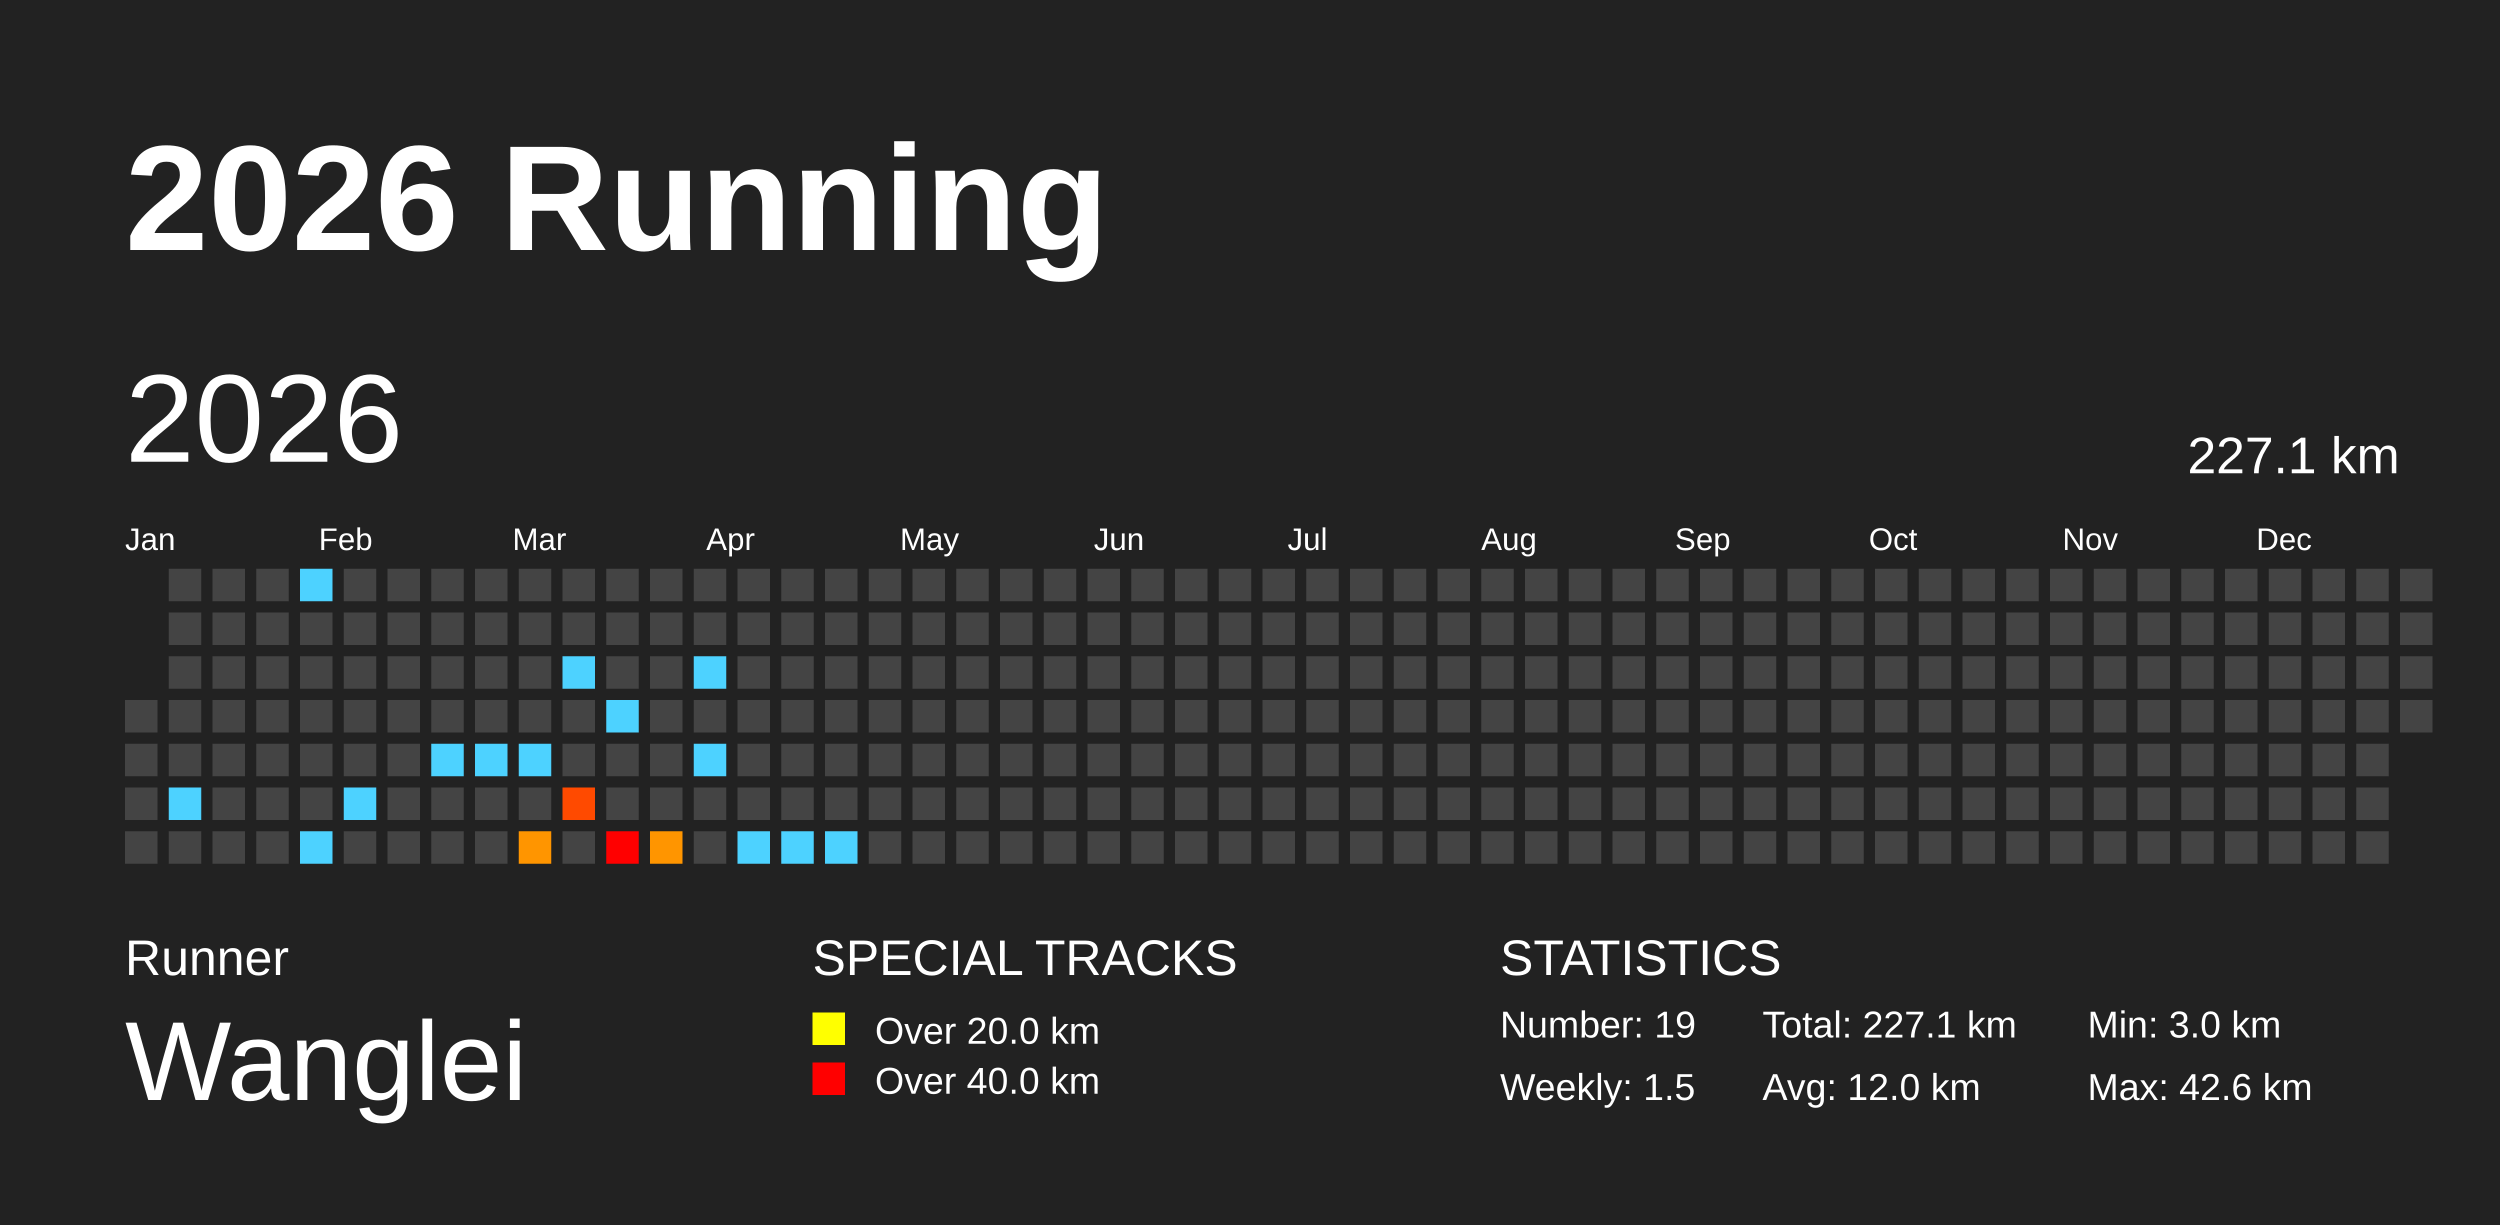
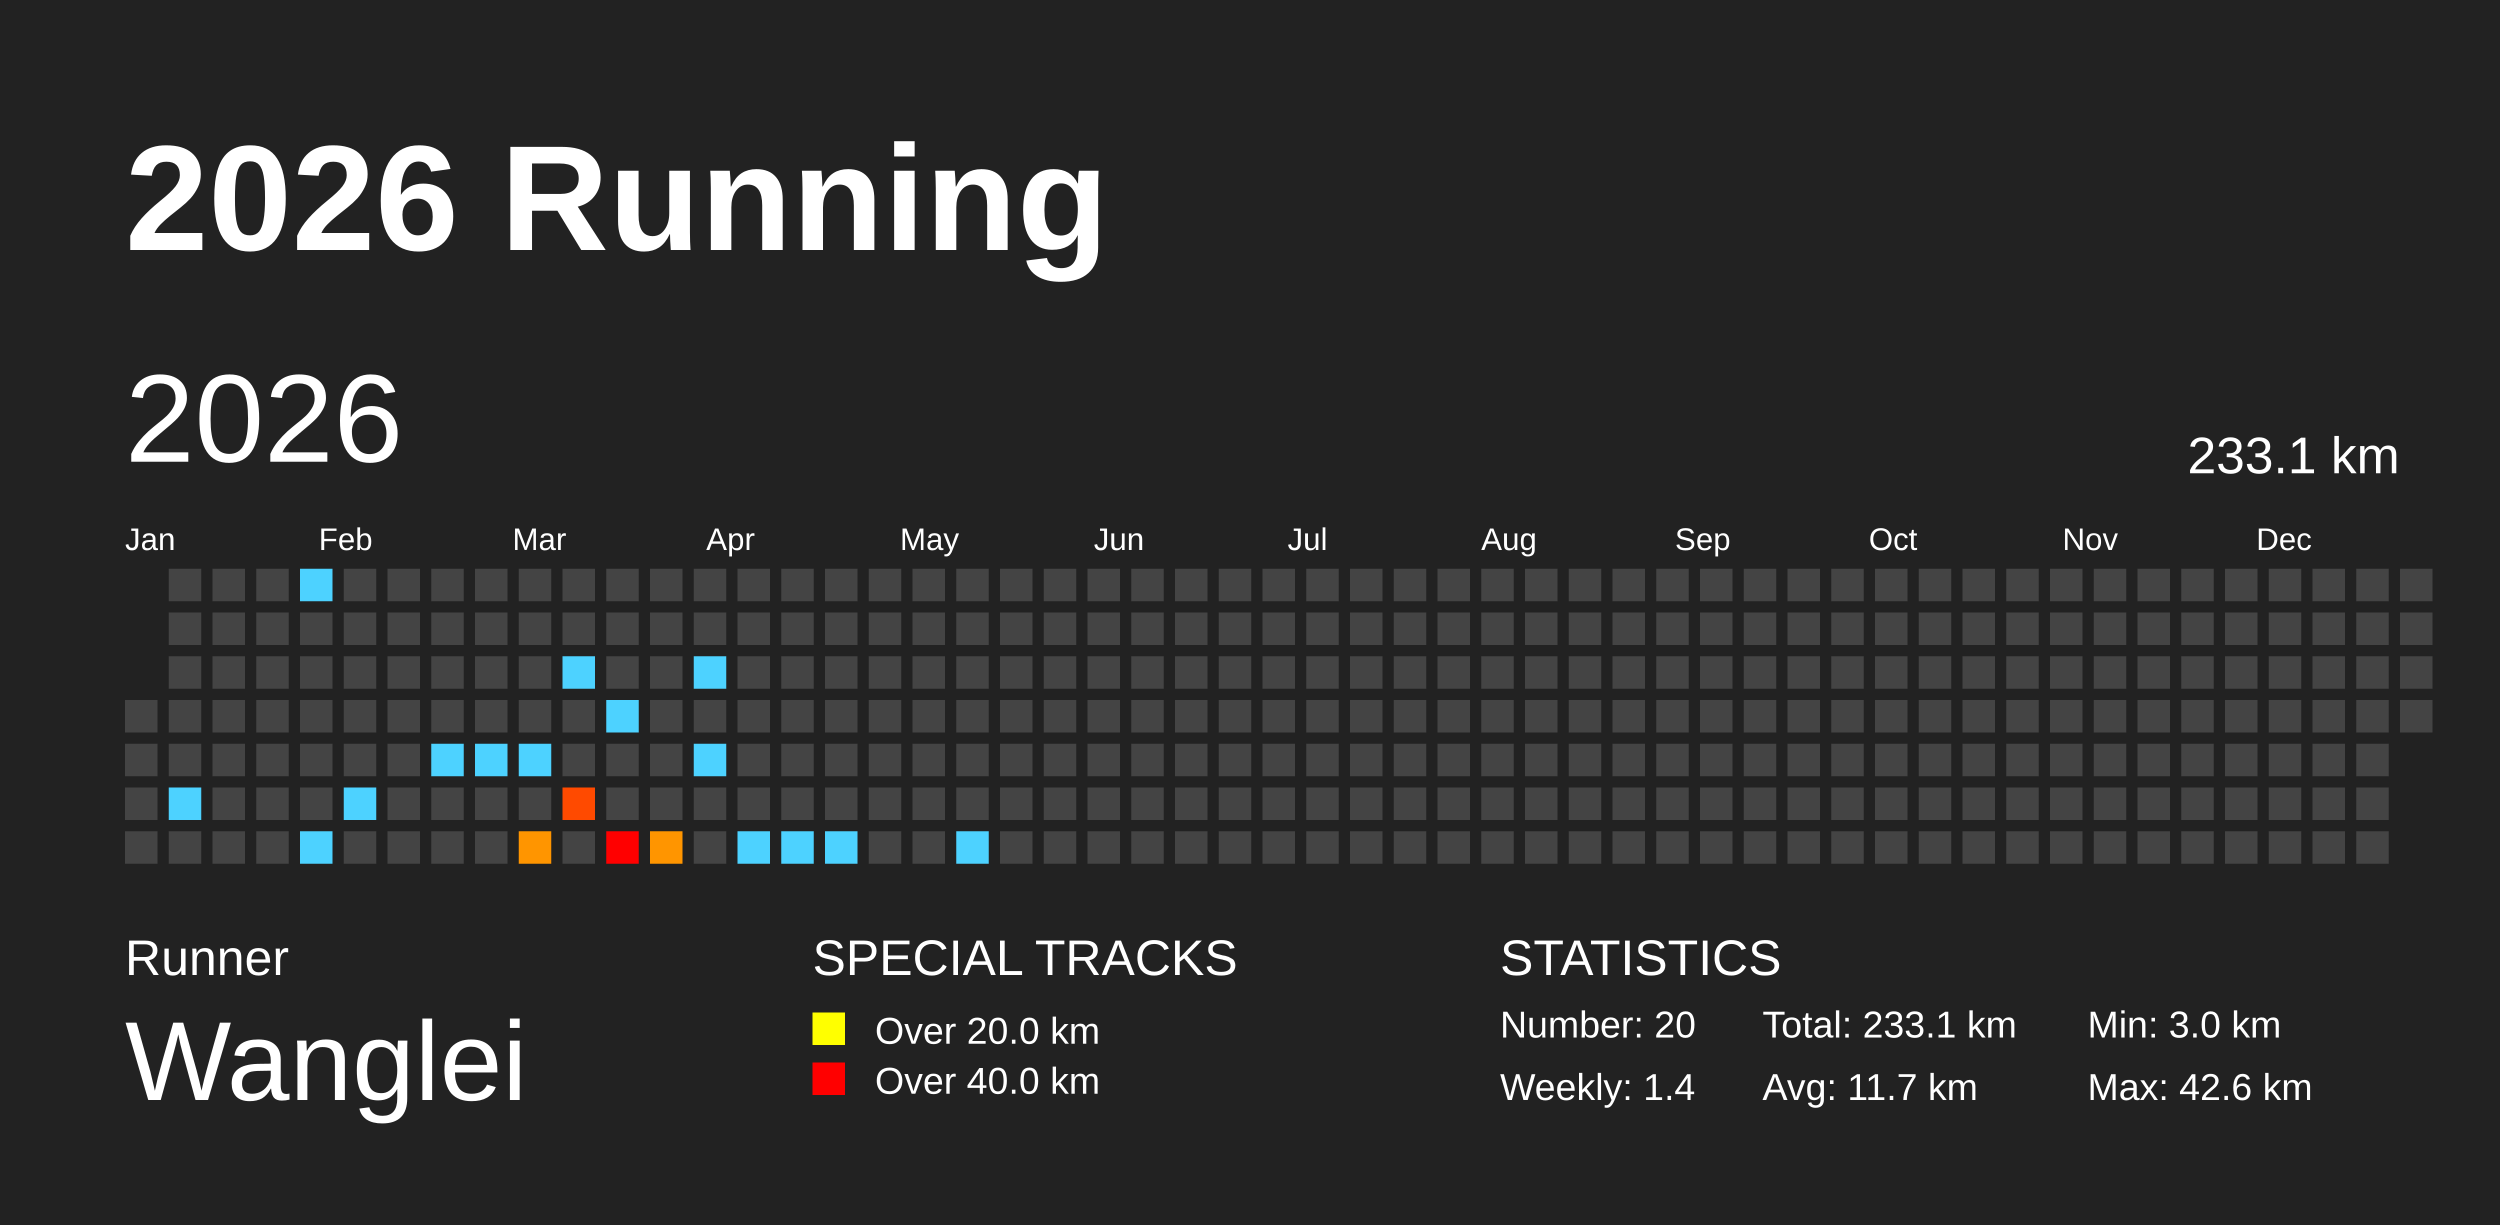
<svg xmlns="http://www.w3.org/2000/svg" baseProfile="full" height="98mm" version="1.1" viewBox="0,0,200,98" width="200mm">
  <defs />
  <rect fill="#222222" height="98" width="200" x="0" y="0" />
  <text fill="#FFFFFF" style="font-size:12px; font-family:Arial; font-weight:bold;" x="10" y="20">2026 Running</text>
  <text fill="#FFFFFF" style="font-size:4px; font-family:Arial" x="10" y="78">Runner</text>
  <text fill="#FFFFFF" style="font-size:9px; font-family:Arial" x="10" y="88">Wanglei</text>
  <text fill="#FFFFFF" style="font-size:4px; font-family:Arial" x="65" y="78">SPECIAL TRACKS</text>
  <rect fill="yellow" height="2.6" width="2.6" x="65" y="81" />
  <text fill="#FFFFFF" style="font-size:3px; font-family:Arial" x="70" y="83.5">Over 20.0 km</text>
  <rect fill="red" height="2.6" width="2.6" x="65" y="85" />
  <text fill="#FFFFFF" style="font-size:3px; font-family:Arial" x="70" y="87.5">Over 40.0 km</text>
  <text fill="#FFFFFF" style="font-size:4px; font-family:Arial" x="120" y="78">STATISTICS</text>
-   <text fill="#FFFFFF" style="font-size:3px; font-family:Arial" x="120" y="83">Number: 19</text>
-   <text fill="#FFFFFF" style="font-size:3px; font-family:Arial" x="120" y="88">Weekly: 1.5</text>
-   <text fill="#FFFFFF" style="font-size:3px; font-family:Arial" x="141" y="83">Total: 227.1 km</text>
-   <text fill="#FFFFFF" style="font-size:3px; font-family:Arial" x="141" y="88">Avg: 12.0 km</text>
+   <text fill="#FFFFFF" style="font-size:3px; font-family:Arial" x="120" y="83">Number: 20</text>
+   <text fill="#FFFFFF" style="font-size:3px; font-family:Arial" x="120" y="88">Weekly: 1.4</text>
+   <text fill="#FFFFFF" style="font-size:3px; font-family:Arial" x="141" y="83">Total: 233.1 km</text>
+   <text fill="#FFFFFF" style="font-size:3px; font-family:Arial" x="141" y="88">Avg: 11.7 km</text>
  <text fill="#FFFFFF" style="font-size:3px; font-family:Arial" x="167" y="83">Min: 3.0 km</text>
  <text fill="#FFFFFF" style="font-size:3px; font-family:Arial" x="167" y="88">Max: 42.6 km</text>
  <text dominant-baseline="hanging" fill="#FFFFFF" style="font-size:10.0px; font-family:Arial;" x="10" y="30">2026</text>
-   <text dominant-baseline="hanging" fill="#FFFFFF" style="font-size:4.125px; font-family:Arial;" x="175" y="35">227.1 km</text>
+   <text dominant-baseline="hanging" fill="#FFFFFF" style="font-size:4.125px; font-family:Arial;" x="175" y="35">233.1 km</text>
  <text fill="#FFFFFF" style="font-size:2.5px; font-family:Arial" x="10.0" y="44">Jan</text>
  <text fill="#FFFFFF" style="font-size:2.5px; font-family:Arial" x="25.5" y="44">Feb</text>
  <text fill="#FFFFFF" style="font-size:2.5px; font-family:Arial" x="41.0" y="44">Mar</text>
  <text fill="#FFFFFF" style="font-size:2.5px; font-family:Arial" x="56.5" y="44">Apr</text>
  <text fill="#FFFFFF" style="font-size:2.5px; font-family:Arial" x="72.0" y="44">May</text>
  <text fill="#FFFFFF" style="font-size:2.5px; font-family:Arial" x="87.5" y="44">Jun</text>
  <text fill="#FFFFFF" style="font-size:2.5px; font-family:Arial" x="103.0" y="44">Jul</text>
  <text fill="#FFFFFF" style="font-size:2.5px; font-family:Arial" x="118.5" y="44">Aug</text>
  <text fill="#FFFFFF" style="font-size:2.5px; font-family:Arial" x="134.0" y="44">Sep</text>
  <text fill="#FFFFFF" style="font-size:2.5px; font-family:Arial" x="149.5" y="44">Oct</text>
  <text fill="#FFFFFF" style="font-size:2.5px; font-family:Arial" x="165.0" y="44">Nov</text>
  <text fill="#FFFFFF" style="font-size:2.5px; font-family:Arial" x="180.5" y="44">Dec</text>
  <rect fill="#444444" height="2.6" width="2.6" x="10.0" y="56.0" />
  <rect fill="#444444" height="2.6" width="2.6" x="10.0" y="59.5" />
  <rect fill="#444444" height="2.6" width="2.6" x="10.0" y="63.0" />
  <rect fill="#444444" height="2.6" width="2.6" x="10.0" y="66.5" />
  <rect fill="#444444" height="2.6" width="2.6" x="13.5" y="45.5" />
  <rect fill="#444444" height="2.6" width="2.6" x="13.5" y="49.0" />
  <rect fill="#444444" height="2.6" width="2.6" x="13.5" y="52.5" />
  <rect fill="#444444" height="2.6" width="2.6" x="13.5" y="56.0" />
  <rect fill="#444444" height="2.6" width="2.6" x="13.5" y="59.5" />
  <rect fill="#4dd2ff" height="2.6" width="2.6" x="13.5" y="63.0" />
  <rect fill="#444444" height="2.6" width="2.6" x="13.5" y="66.5" />
  <rect fill="#444444" height="2.6" width="2.6" x="17.0" y="45.5" />
  <rect fill="#444444" height="2.6" width="2.6" x="17.0" y="49.0" />
  <rect fill="#444444" height="2.6" width="2.6" x="17.0" y="52.5" />
  <rect fill="#444444" height="2.6" width="2.6" x="17.0" y="56.0" />
  <rect fill="#444444" height="2.6" width="2.6" x="17.0" y="59.5" />
  <rect fill="#444444" height="2.6" width="2.6" x="17.0" y="63.0" />
  <rect fill="#444444" height="2.6" width="2.6" x="17.0" y="66.5" />
  <rect fill="#444444" height="2.6" width="2.6" x="20.5" y="45.5" />
  <rect fill="#444444" height="2.6" width="2.6" x="20.5" y="49.0" />
  <rect fill="#444444" height="2.6" width="2.6" x="20.5" y="52.5" />
  <rect fill="#444444" height="2.6" width="2.6" x="20.5" y="56.0" />
  <rect fill="#444444" height="2.6" width="2.6" x="20.5" y="59.5" />
  <rect fill="#444444" height="2.6" width="2.6" x="20.5" y="63.0" />
  <rect fill="#444444" height="2.6" width="2.6" x="20.5" y="66.5" />
  <rect fill="#4dd2ff" height="2.6" width="2.6" x="24.0" y="45.5" />
  <rect fill="#444444" height="2.6" width="2.6" x="24.0" y="49.0" />
  <rect fill="#444444" height="2.6" width="2.6" x="24.0" y="52.5" />
  <rect fill="#444444" height="2.6" width="2.6" x="24.0" y="56.0" />
  <rect fill="#444444" height="2.6" width="2.6" x="24.0" y="59.5" />
  <rect fill="#444444" height="2.6" width="2.6" x="24.0" y="63.0" />
  <rect fill="#4dd2ff" height="2.6" width="2.6" x="24.0" y="66.5" />
  <rect fill="#444444" height="2.6" width="2.6" x="27.5" y="45.5" />
  <rect fill="#444444" height="2.6" width="2.6" x="27.5" y="49.0" />
  <rect fill="#444444" height="2.6" width="2.6" x="27.5" y="52.5" />
  <rect fill="#444444" height="2.6" width="2.6" x="27.5" y="56.0" />
  <rect fill="#444444" height="2.6" width="2.6" x="27.5" y="59.5" />
  <rect fill="#4dd2ff" height="2.6" width="2.6" x="27.5" y="63.0" />
  <rect fill="#444444" height="2.6" width="2.6" x="27.5" y="66.5" />
  <rect fill="#444444" height="2.6" width="2.6" x="31.0" y="45.5" />
  <rect fill="#444444" height="2.6" width="2.6" x="31.0" y="49.0" />
  <rect fill="#444444" height="2.6" width="2.6" x="31.0" y="52.5" />
  <rect fill="#444444" height="2.6" width="2.6" x="31.0" y="56.0" />
  <rect fill="#444444" height="2.6" width="2.6" x="31.0" y="59.5" />
  <rect fill="#444444" height="2.6" width="2.6" x="31.0" y="63.0" />
  <rect fill="#444444" height="2.6" width="2.6" x="31.0" y="66.5" />
  <rect fill="#444444" height="2.6" width="2.6" x="34.5" y="45.5" />
  <rect fill="#444444" height="2.6" width="2.6" x="34.5" y="49.0" />
  <rect fill="#444444" height="2.6" width="2.6" x="34.5" y="52.5" />
  <rect fill="#444444" height="2.6" width="2.6" x="34.5" y="56.0" />
  <rect fill="#4dd2ff" height="2.6" width="2.6" x="34.5" y="59.5" />
  <rect fill="#444444" height="2.6" width="2.6" x="34.5" y="63.0" />
  <rect fill="#444444" height="2.6" width="2.6" x="34.5" y="66.5" />
  <rect fill="#444444" height="2.6" width="2.6" x="38.0" y="45.5" />
  <rect fill="#444444" height="2.6" width="2.6" x="38.0" y="49.0" />
  <rect fill="#444444" height="2.6" width="2.6" x="38.0" y="52.5" />
  <rect fill="#444444" height="2.6" width="2.6" x="38.0" y="56.0" />
  <rect fill="#4dd2ff" height="2.6" width="2.6" x="38.0" y="59.5" />
  <rect fill="#444444" height="2.6" width="2.6" x="38.0" y="63.0" />
  <rect fill="#444444" height="2.6" width="2.6" x="38.0" y="66.5" />
  <rect fill="#444444" height="2.6" width="2.6" x="41.5" y="45.5" />
  <rect fill="#444444" height="2.6" width="2.6" x="41.5" y="49.0" />
  <rect fill="#444444" height="2.6" width="2.6" x="41.5" y="52.5" />
  <rect fill="#444444" height="2.6" width="2.6" x="41.5" y="56.0" />
  <rect fill="#4dd2ff" height="2.6" width="2.6" x="41.5" y="59.5" />
  <rect fill="#444444" height="2.6" width="2.6" x="41.5" y="63.0" />
  <rect fill="#ff9500" height="2.6" width="2.6" x="41.5" y="66.5" />
  <rect fill="#444444" height="2.6" width="2.6" x="45.0" y="45.5" />
  <rect fill="#444444" height="2.6" width="2.6" x="45.0" y="49.0" />
  <rect fill="#4dd2ff" height="2.6" width="2.6" x="45.0" y="52.5" />
  <rect fill="#444444" height="2.6" width="2.6" x="45.0" y="56.0" />
  <rect fill="#444444" height="2.6" width="2.6" x="45.0" y="59.5" />
  <rect fill="#ff4a00" height="2.6" width="2.6" x="45.0" y="63.0" />
  <rect fill="#444444" height="2.6" width="2.6" x="45.0" y="66.5" />
  <rect fill="#444444" height="2.6" width="2.6" x="48.5" y="45.5" />
  <rect fill="#444444" height="2.6" width="2.6" x="48.5" y="49.0" />
  <rect fill="#444444" height="2.6" width="2.6" x="48.5" y="52.5" />
  <rect fill="#4dd2ff" height="2.6" width="2.6" x="48.5" y="56.0" />
  <rect fill="#444444" height="2.6" width="2.6" x="48.5" y="59.5" />
  <rect fill="#444444" height="2.6" width="2.6" x="48.5" y="63.0" />
  <rect fill="red" height="2.6" width="2.6" x="48.5" y="66.5" />
  <rect fill="#444444" height="2.6" width="2.6" x="52.0" y="45.5" />
  <rect fill="#444444" height="2.6" width="2.6" x="52.0" y="49.0" />
  <rect fill="#444444" height="2.6" width="2.6" x="52.0" y="52.5" />
  <rect fill="#444444" height="2.6" width="2.6" x="52.0" y="56.0" />
  <rect fill="#444444" height="2.6" width="2.6" x="52.0" y="59.5" />
  <rect fill="#444444" height="2.6" width="2.6" x="52.0" y="63.0" />
  <rect fill="#ff9500" height="2.6" width="2.6" x="52.0" y="66.5" />
  <rect fill="#444444" height="2.6" width="2.6" x="55.5" y="45.5" />
  <rect fill="#444444" height="2.6" width="2.6" x="55.5" y="49.0" />
  <rect fill="#4dd2ff" height="2.6" width="2.6" x="55.5" y="52.5" />
  <rect fill="#444444" height="2.6" width="2.6" x="55.5" y="56.0" />
  <rect fill="#4dd2ff" height="2.6" width="2.6" x="55.5" y="59.5" />
  <rect fill="#444444" height="2.6" width="2.6" x="55.5" y="63.0" />
  <rect fill="#444444" height="2.6" width="2.6" x="55.5" y="66.5" />
  <rect fill="#444444" height="2.6" width="2.6" x="59.0" y="45.5" />
  <rect fill="#444444" height="2.6" width="2.6" x="59.0" y="49.0" />
  <rect fill="#444444" height="2.6" width="2.6" x="59.0" y="52.5" />
  <rect fill="#444444" height="2.6" width="2.6" x="59.0" y="56.0" />
  <rect fill="#444444" height="2.6" width="2.6" x="59.0" y="59.5" />
  <rect fill="#444444" height="2.6" width="2.6" x="59.0" y="63.0" />
  <rect fill="#4dd2ff" height="2.6" width="2.6" x="59.0" y="66.5" />
  <rect fill="#444444" height="2.6" width="2.6" x="62.5" y="45.5" />
  <rect fill="#444444" height="2.6" width="2.6" x="62.5" y="49.0" />
  <rect fill="#444444" height="2.6" width="2.6" x="62.5" y="52.5" />
  <rect fill="#444444" height="2.6" width="2.6" x="62.5" y="56.0" />
  <rect fill="#444444" height="2.6" width="2.6" x="62.5" y="59.5" />
  <rect fill="#444444" height="2.6" width="2.6" x="62.5" y="63.0" />
  <rect fill="#4dd2ff" height="2.6" width="2.6" x="62.5" y="66.5" />
  <rect fill="#444444" height="2.6" width="2.6" x="66.0" y="45.5" />
  <rect fill="#444444" height="2.6" width="2.6" x="66.0" y="49.0" />
  <rect fill="#444444" height="2.6" width="2.6" x="66.0" y="52.5" />
  <rect fill="#444444" height="2.6" width="2.6" x="66.0" y="56.0" />
  <rect fill="#444444" height="2.6" width="2.6" x="66.0" y="59.5" />
  <rect fill="#444444" height="2.6" width="2.6" x="66.0" y="63.0" />
  <rect fill="#4dd2ff" height="2.6" width="2.6" x="66.0" y="66.5" />
  <rect fill="#444444" height="2.6" width="2.6" x="69.5" y="45.5" />
  <rect fill="#444444" height="2.6" width="2.6" x="69.5" y="49.0" />
  <rect fill="#444444" height="2.6" width="2.6" x="69.5" y="52.5" />
  <rect fill="#444444" height="2.6" width="2.6" x="69.5" y="56.0" />
  <rect fill="#444444" height="2.6" width="2.6" x="69.5" y="59.5" />
  <rect fill="#444444" height="2.6" width="2.6" x="69.5" y="63.0" />
  <rect fill="#444444" height="2.6" width="2.6" x="69.5" y="66.5" />
  <rect fill="#444444" height="2.6" width="2.6" x="73.0" y="45.5" />
  <rect fill="#444444" height="2.6" width="2.6" x="73.0" y="49.0" />
  <rect fill="#444444" height="2.6" width="2.6" x="73.0" y="52.5" />
  <rect fill="#444444" height="2.6" width="2.6" x="73.0" y="56.0" />
  <rect fill="#444444" height="2.6" width="2.6" x="73.0" y="59.5" />
  <rect fill="#444444" height="2.6" width="2.6" x="73.0" y="63.0" />
  <rect fill="#444444" height="2.6" width="2.6" x="73.0" y="66.5" />
  <rect fill="#444444" height="2.6" width="2.6" x="76.5" y="45.5" />
  <rect fill="#444444" height="2.6" width="2.6" x="76.5" y="49.0" />
  <rect fill="#444444" height="2.6" width="2.6" x="76.5" y="52.5" />
  <rect fill="#444444" height="2.6" width="2.6" x="76.5" y="56.0" />
  <rect fill="#444444" height="2.6" width="2.6" x="76.5" y="59.5" />
  <rect fill="#444444" height="2.6" width="2.6" x="76.5" y="63.0" />
-   <rect fill="#444444" height="2.6" width="2.6" x="76.5" y="66.5" />
+   <rect fill="#4dd2ff" height="2.6" width="2.6" x="76.5" y="66.5" />
  <rect fill="#444444" height="2.6" width="2.6" x="80.0" y="45.5" />
  <rect fill="#444444" height="2.6" width="2.6" x="80.0" y="49.0" />
  <rect fill="#444444" height="2.6" width="2.6" x="80.0" y="52.5" />
  <rect fill="#444444" height="2.6" width="2.6" x="80.0" y="56.0" />
  <rect fill="#444444" height="2.6" width="2.6" x="80.0" y="59.5" />
  <rect fill="#444444" height="2.6" width="2.6" x="80.0" y="63.0" />
  <rect fill="#444444" height="2.6" width="2.6" x="80.0" y="66.5" />
  <rect fill="#444444" height="2.6" width="2.6" x="83.5" y="45.5" />
  <rect fill="#444444" height="2.6" width="2.6" x="83.5" y="49.0" />
  <rect fill="#444444" height="2.6" width="2.6" x="83.5" y="52.5" />
  <rect fill="#444444" height="2.6" width="2.6" x="83.5" y="56.0" />
  <rect fill="#444444" height="2.6" width="2.6" x="83.5" y="59.5" />
  <rect fill="#444444" height="2.6" width="2.6" x="83.5" y="63.0" />
  <rect fill="#444444" height="2.6" width="2.6" x="83.5" y="66.5" />
  <rect fill="#444444" height="2.6" width="2.6" x="87.0" y="45.5" />
  <rect fill="#444444" height="2.6" width="2.6" x="87.0" y="49.0" />
  <rect fill="#444444" height="2.6" width="2.6" x="87.0" y="52.5" />
  <rect fill="#444444" height="2.6" width="2.6" x="87.0" y="56.0" />
  <rect fill="#444444" height="2.6" width="2.6" x="87.0" y="59.5" />
  <rect fill="#444444" height="2.6" width="2.6" x="87.0" y="63.0" />
  <rect fill="#444444" height="2.6" width="2.6" x="87.0" y="66.5" />
  <rect fill="#444444" height="2.6" width="2.6" x="90.5" y="45.5" />
  <rect fill="#444444" height="2.6" width="2.6" x="90.5" y="49.0" />
  <rect fill="#444444" height="2.6" width="2.6" x="90.5" y="52.5" />
  <rect fill="#444444" height="2.6" width="2.6" x="90.5" y="56.0" />
  <rect fill="#444444" height="2.6" width="2.6" x="90.5" y="59.5" />
  <rect fill="#444444" height="2.6" width="2.6" x="90.5" y="63.0" />
  <rect fill="#444444" height="2.6" width="2.6" x="90.5" y="66.5" />
  <rect fill="#444444" height="2.6" width="2.6" x="94.0" y="45.5" />
  <rect fill="#444444" height="2.6" width="2.6" x="94.0" y="49.0" />
  <rect fill="#444444" height="2.6" width="2.6" x="94.0" y="52.5" />
  <rect fill="#444444" height="2.6" width="2.6" x="94.0" y="56.0" />
  <rect fill="#444444" height="2.6" width="2.6" x="94.0" y="59.5" />
  <rect fill="#444444" height="2.6" width="2.6" x="94.0" y="63.0" />
  <rect fill="#444444" height="2.6" width="2.6" x="94.0" y="66.5" />
  <rect fill="#444444" height="2.6" width="2.6" x="97.5" y="45.5" />
  <rect fill="#444444" height="2.6" width="2.6" x="97.5" y="49.0" />
  <rect fill="#444444" height="2.6" width="2.6" x="97.5" y="52.5" />
  <rect fill="#444444" height="2.6" width="2.6" x="97.5" y="56.0" />
  <rect fill="#444444" height="2.6" width="2.6" x="97.5" y="59.5" />
  <rect fill="#444444" height="2.6" width="2.6" x="97.5" y="63.0" />
  <rect fill="#444444" height="2.6" width="2.6" x="97.5" y="66.5" />
  <rect fill="#444444" height="2.6" width="2.6" x="101.0" y="45.5" />
  <rect fill="#444444" height="2.6" width="2.6" x="101.0" y="49.0" />
  <rect fill="#444444" height="2.6" width="2.6" x="101.0" y="52.5" />
  <rect fill="#444444" height="2.6" width="2.6" x="101.0" y="56.0" />
  <rect fill="#444444" height="2.6" width="2.6" x="101.0" y="59.5" />
  <rect fill="#444444" height="2.6" width="2.6" x="101.0" y="63.0" />
  <rect fill="#444444" height="2.6" width="2.6" x="101.0" y="66.5" />
  <rect fill="#444444" height="2.6" width="2.6" x="104.5" y="45.5" />
  <rect fill="#444444" height="2.6" width="2.6" x="104.5" y="49.0" />
  <rect fill="#444444" height="2.6" width="2.6" x="104.5" y="52.5" />
  <rect fill="#444444" height="2.6" width="2.6" x="104.5" y="56.0" />
  <rect fill="#444444" height="2.6" width="2.6" x="104.5" y="59.5" />
  <rect fill="#444444" height="2.6" width="2.6" x="104.5" y="63.0" />
  <rect fill="#444444" height="2.6" width="2.6" x="104.5" y="66.5" />
  <rect fill="#444444" height="2.6" width="2.6" x="108.0" y="45.5" />
  <rect fill="#444444" height="2.6" width="2.6" x="108.0" y="49.0" />
  <rect fill="#444444" height="2.6" width="2.6" x="108.0" y="52.5" />
  <rect fill="#444444" height="2.6" width="2.6" x="108.0" y="56.0" />
  <rect fill="#444444" height="2.6" width="2.6" x="108.0" y="59.5" />
  <rect fill="#444444" height="2.6" width="2.6" x="108.0" y="63.0" />
  <rect fill="#444444" height="2.6" width="2.6" x="108.0" y="66.5" />
  <rect fill="#444444" height="2.6" width="2.6" x="111.5" y="45.5" />
  <rect fill="#444444" height="2.6" width="2.6" x="111.5" y="49.0" />
  <rect fill="#444444" height="2.6" width="2.6" x="111.5" y="52.5" />
  <rect fill="#444444" height="2.6" width="2.6" x="111.5" y="56.0" />
  <rect fill="#444444" height="2.6" width="2.6" x="111.5" y="59.5" />
  <rect fill="#444444" height="2.6" width="2.6" x="111.5" y="63.0" />
  <rect fill="#444444" height="2.6" width="2.6" x="111.5" y="66.5" />
  <rect fill="#444444" height="2.6" width="2.6" x="115.0" y="45.5" />
  <rect fill="#444444" height="2.6" width="2.6" x="115.0" y="49.0" />
  <rect fill="#444444" height="2.6" width="2.6" x="115.0" y="52.5" />
  <rect fill="#444444" height="2.6" width="2.6" x="115.0" y="56.0" />
  <rect fill="#444444" height="2.6" width="2.6" x="115.0" y="59.5" />
  <rect fill="#444444" height="2.6" width="2.6" x="115.0" y="63.0" />
  <rect fill="#444444" height="2.6" width="2.6" x="115.0" y="66.5" />
  <rect fill="#444444" height="2.6" width="2.6" x="118.5" y="45.5" />
  <rect fill="#444444" height="2.6" width="2.6" x="118.5" y="49.0" />
  <rect fill="#444444" height="2.6" width="2.6" x="118.5" y="52.5" />
  <rect fill="#444444" height="2.6" width="2.6" x="118.5" y="56.0" />
  <rect fill="#444444" height="2.6" width="2.6" x="118.5" y="59.5" />
  <rect fill="#444444" height="2.6" width="2.6" x="118.5" y="63.0" />
  <rect fill="#444444" height="2.6" width="2.6" x="118.5" y="66.5" />
  <rect fill="#444444" height="2.6" width="2.6" x="122.0" y="45.5" />
  <rect fill="#444444" height="2.6" width="2.6" x="122.0" y="49.0" />
  <rect fill="#444444" height="2.6" width="2.6" x="122.0" y="52.5" />
  <rect fill="#444444" height="2.6" width="2.6" x="122.0" y="56.0" />
  <rect fill="#444444" height="2.6" width="2.6" x="122.0" y="59.5" />
  <rect fill="#444444" height="2.6" width="2.6" x="122.0" y="63.0" />
  <rect fill="#444444" height="2.6" width="2.6" x="122.0" y="66.5" />
  <rect fill="#444444" height="2.6" width="2.6" x="125.5" y="45.5" />
  <rect fill="#444444" height="2.6" width="2.6" x="125.5" y="49.0" />
  <rect fill="#444444" height="2.6" width="2.6" x="125.5" y="52.5" />
  <rect fill="#444444" height="2.6" width="2.6" x="125.5" y="56.0" />
  <rect fill="#444444" height="2.6" width="2.6" x="125.5" y="59.5" />
  <rect fill="#444444" height="2.6" width="2.6" x="125.5" y="63.0" />
  <rect fill="#444444" height="2.6" width="2.6" x="125.5" y="66.5" />
  <rect fill="#444444" height="2.6" width="2.6" x="129.0" y="45.5" />
  <rect fill="#444444" height="2.6" width="2.6" x="129.0" y="49.0" />
  <rect fill="#444444" height="2.6" width="2.6" x="129.0" y="52.5" />
  <rect fill="#444444" height="2.6" width="2.6" x="129.0" y="56.0" />
  <rect fill="#444444" height="2.6" width="2.6" x="129.0" y="59.5" />
  <rect fill="#444444" height="2.6" width="2.6" x="129.0" y="63.0" />
  <rect fill="#444444" height="2.6" width="2.6" x="129.0" y="66.5" />
  <rect fill="#444444" height="2.6" width="2.6" x="132.5" y="45.5" />
  <rect fill="#444444" height="2.6" width="2.6" x="132.5" y="49.0" />
  <rect fill="#444444" height="2.6" width="2.6" x="132.5" y="52.5" />
  <rect fill="#444444" height="2.6" width="2.6" x="132.5" y="56.0" />
  <rect fill="#444444" height="2.6" width="2.6" x="132.5" y="59.5" />
  <rect fill="#444444" height="2.6" width="2.6" x="132.5" y="63.0" />
  <rect fill="#444444" height="2.6" width="2.6" x="132.5" y="66.5" />
  <rect fill="#444444" height="2.6" width="2.6" x="136.0" y="45.5" />
  <rect fill="#444444" height="2.6" width="2.6" x="136.0" y="49.0" />
  <rect fill="#444444" height="2.6" width="2.6" x="136.0" y="52.5" />
  <rect fill="#444444" height="2.6" width="2.6" x="136.0" y="56.0" />
  <rect fill="#444444" height="2.6" width="2.6" x="136.0" y="59.5" />
  <rect fill="#444444" height="2.6" width="2.6" x="136.0" y="63.0" />
  <rect fill="#444444" height="2.6" width="2.6" x="136.0" y="66.5" />
  <rect fill="#444444" height="2.6" width="2.6" x="139.5" y="45.5" />
  <rect fill="#444444" height="2.6" width="2.6" x="139.5" y="49.0" />
  <rect fill="#444444" height="2.6" width="2.6" x="139.5" y="52.5" />
  <rect fill="#444444" height="2.6" width="2.6" x="139.5" y="56.0" />
  <rect fill="#444444" height="2.6" width="2.6" x="139.5" y="59.5" />
  <rect fill="#444444" height="2.6" width="2.6" x="139.5" y="63.0" />
  <rect fill="#444444" height="2.6" width="2.6" x="139.5" y="66.5" />
  <rect fill="#444444" height="2.6" width="2.6" x="143.0" y="45.5" />
  <rect fill="#444444" height="2.6" width="2.6" x="143.0" y="49.0" />
  <rect fill="#444444" height="2.6" width="2.6" x="143.0" y="52.5" />
  <rect fill="#444444" height="2.6" width="2.6" x="143.0" y="56.0" />
  <rect fill="#444444" height="2.6" width="2.6" x="143.0" y="59.5" />
  <rect fill="#444444" height="2.6" width="2.6" x="143.0" y="63.0" />
  <rect fill="#444444" height="2.6" width="2.6" x="143.0" y="66.5" />
  <rect fill="#444444" height="2.6" width="2.6" x="146.5" y="45.5" />
  <rect fill="#444444" height="2.6" width="2.6" x="146.5" y="49.0" />
  <rect fill="#444444" height="2.6" width="2.6" x="146.5" y="52.5" />
  <rect fill="#444444" height="2.6" width="2.6" x="146.5" y="56.0" />
  <rect fill="#444444" height="2.6" width="2.6" x="146.5" y="59.5" />
  <rect fill="#444444" height="2.6" width="2.6" x="146.5" y="63.0" />
  <rect fill="#444444" height="2.6" width="2.6" x="146.5" y="66.5" />
  <rect fill="#444444" height="2.6" width="2.6" x="150.0" y="45.5" />
  <rect fill="#444444" height="2.6" width="2.6" x="150.0" y="49.0" />
  <rect fill="#444444" height="2.6" width="2.6" x="150.0" y="52.5" />
  <rect fill="#444444" height="2.6" width="2.6" x="150.0" y="56.0" />
  <rect fill="#444444" height="2.6" width="2.6" x="150.0" y="59.5" />
  <rect fill="#444444" height="2.6" width="2.6" x="150.0" y="63.0" />
  <rect fill="#444444" height="2.6" width="2.6" x="150.0" y="66.5" />
  <rect fill="#444444" height="2.6" width="2.6" x="153.5" y="45.5" />
  <rect fill="#444444" height="2.6" width="2.6" x="153.5" y="49.0" />
  <rect fill="#444444" height="2.6" width="2.6" x="153.5" y="52.5" />
  <rect fill="#444444" height="2.6" width="2.6" x="153.5" y="56.0" />
  <rect fill="#444444" height="2.6" width="2.6" x="153.5" y="59.5" />
  <rect fill="#444444" height="2.6" width="2.6" x="153.5" y="63.0" />
  <rect fill="#444444" height="2.6" width="2.6" x="153.5" y="66.5" />
  <rect fill="#444444" height="2.6" width="2.6" x="157.0" y="45.5" />
  <rect fill="#444444" height="2.6" width="2.6" x="157.0" y="49.0" />
  <rect fill="#444444" height="2.6" width="2.6" x="157.0" y="52.5" />
  <rect fill="#444444" height="2.6" width="2.6" x="157.0" y="56.0" />
  <rect fill="#444444" height="2.6" width="2.6" x="157.0" y="59.5" />
  <rect fill="#444444" height="2.6" width="2.6" x="157.0" y="63.0" />
  <rect fill="#444444" height="2.6" width="2.6" x="157.0" y="66.5" />
  <rect fill="#444444" height="2.6" width="2.6" x="160.5" y="45.5" />
  <rect fill="#444444" height="2.6" width="2.6" x="160.5" y="49.0" />
  <rect fill="#444444" height="2.6" width="2.6" x="160.5" y="52.5" />
  <rect fill="#444444" height="2.6" width="2.6" x="160.5" y="56.0" />
  <rect fill="#444444" height="2.6" width="2.6" x="160.5" y="59.5" />
  <rect fill="#444444" height="2.6" width="2.6" x="160.5" y="63.0" />
  <rect fill="#444444" height="2.6" width="2.6" x="160.5" y="66.5" />
  <rect fill="#444444" height="2.6" width="2.6" x="164.0" y="45.5" />
  <rect fill="#444444" height="2.6" width="2.6" x="164.0" y="49.0" />
  <rect fill="#444444" height="2.6" width="2.6" x="164.0" y="52.5" />
  <rect fill="#444444" height="2.6" width="2.6" x="164.0" y="56.0" />
  <rect fill="#444444" height="2.6" width="2.6" x="164.0" y="59.5" />
  <rect fill="#444444" height="2.6" width="2.6" x="164.0" y="63.0" />
  <rect fill="#444444" height="2.6" width="2.6" x="164.0" y="66.5" />
  <rect fill="#444444" height="2.6" width="2.6" x="167.5" y="45.5" />
  <rect fill="#444444" height="2.6" width="2.6" x="167.5" y="49.0" />
  <rect fill="#444444" height="2.6" width="2.6" x="167.5" y="52.5" />
  <rect fill="#444444" height="2.6" width="2.6" x="167.5" y="56.0" />
  <rect fill="#444444" height="2.6" width="2.6" x="167.5" y="59.5" />
  <rect fill="#444444" height="2.6" width="2.6" x="167.5" y="63.0" />
  <rect fill="#444444" height="2.6" width="2.6" x="167.5" y="66.5" />
  <rect fill="#444444" height="2.6" width="2.6" x="171.0" y="45.5" />
  <rect fill="#444444" height="2.6" width="2.6" x="171.0" y="49.0" />
  <rect fill="#444444" height="2.6" width="2.6" x="171.0" y="52.5" />
  <rect fill="#444444" height="2.6" width="2.6" x="171.0" y="56.0" />
  <rect fill="#444444" height="2.6" width="2.6" x="171.0" y="59.5" />
  <rect fill="#444444" height="2.6" width="2.6" x="171.0" y="63.0" />
  <rect fill="#444444" height="2.6" width="2.6" x="171.0" y="66.5" />
  <rect fill="#444444" height="2.6" width="2.6" x="174.5" y="45.5" />
  <rect fill="#444444" height="2.6" width="2.6" x="174.5" y="49.0" />
  <rect fill="#444444" height="2.6" width="2.6" x="174.5" y="52.5" />
  <rect fill="#444444" height="2.6" width="2.6" x="174.5" y="56.0" />
  <rect fill="#444444" height="2.6" width="2.6" x="174.5" y="59.5" />
  <rect fill="#444444" height="2.6" width="2.6" x="174.5" y="63.0" />
  <rect fill="#444444" height="2.6" width="2.6" x="174.5" y="66.5" />
  <rect fill="#444444" height="2.6" width="2.6" x="178.0" y="45.5" />
  <rect fill="#444444" height="2.6" width="2.6" x="178.0" y="49.0" />
  <rect fill="#444444" height="2.6" width="2.6" x="178.0" y="52.5" />
  <rect fill="#444444" height="2.6" width="2.6" x="178.0" y="56.0" />
  <rect fill="#444444" height="2.6" width="2.6" x="178.0" y="59.5" />
  <rect fill="#444444" height="2.6" width="2.6" x="178.0" y="63.0" />
  <rect fill="#444444" height="2.6" width="2.6" x="178.0" y="66.5" />
  <rect fill="#444444" height="2.6" width="2.6" x="181.5" y="45.5" />
  <rect fill="#444444" height="2.6" width="2.6" x="181.5" y="49.0" />
  <rect fill="#444444" height="2.6" width="2.6" x="181.5" y="52.5" />
  <rect fill="#444444" height="2.6" width="2.6" x="181.5" y="56.0" />
  <rect fill="#444444" height="2.6" width="2.6" x="181.5" y="59.5" />
  <rect fill="#444444" height="2.6" width="2.6" x="181.5" y="63.0" />
  <rect fill="#444444" height="2.6" width="2.6" x="181.5" y="66.5" />
  <rect fill="#444444" height="2.6" width="2.6" x="185.0" y="45.5" />
  <rect fill="#444444" height="2.6" width="2.6" x="185.0" y="49.0" />
  <rect fill="#444444" height="2.6" width="2.6" x="185.0" y="52.5" />
  <rect fill="#444444" height="2.6" width="2.6" x="185.0" y="56.0" />
  <rect fill="#444444" height="2.6" width="2.6" x="185.0" y="59.5" />
  <rect fill="#444444" height="2.6" width="2.6" x="185.0" y="63.0" />
  <rect fill="#444444" height="2.6" width="2.6" x="185.0" y="66.5" />
  <rect fill="#444444" height="2.6" width="2.6" x="188.5" y="45.5" />
  <rect fill="#444444" height="2.6" width="2.6" x="188.5" y="49.0" />
  <rect fill="#444444" height="2.6" width="2.6" x="188.5" y="52.5" />
  <rect fill="#444444" height="2.6" width="2.6" x="188.5" y="56.0" />
  <rect fill="#444444" height="2.6" width="2.6" x="188.5" y="59.5" />
  <rect fill="#444444" height="2.6" width="2.6" x="188.5" y="63.0" />
  <rect fill="#444444" height="2.6" width="2.6" x="188.5" y="66.5" />
  <rect fill="#444444" height="2.6" width="2.6" x="192.0" y="45.5" />
  <rect fill="#444444" height="2.6" width="2.6" x="192.0" y="49.0" />
  <rect fill="#444444" height="2.6" width="2.6" x="192.0" y="52.5" />
  <rect fill="#444444" height="2.6" width="2.6" x="192.0" y="56.0" />
</svg>
